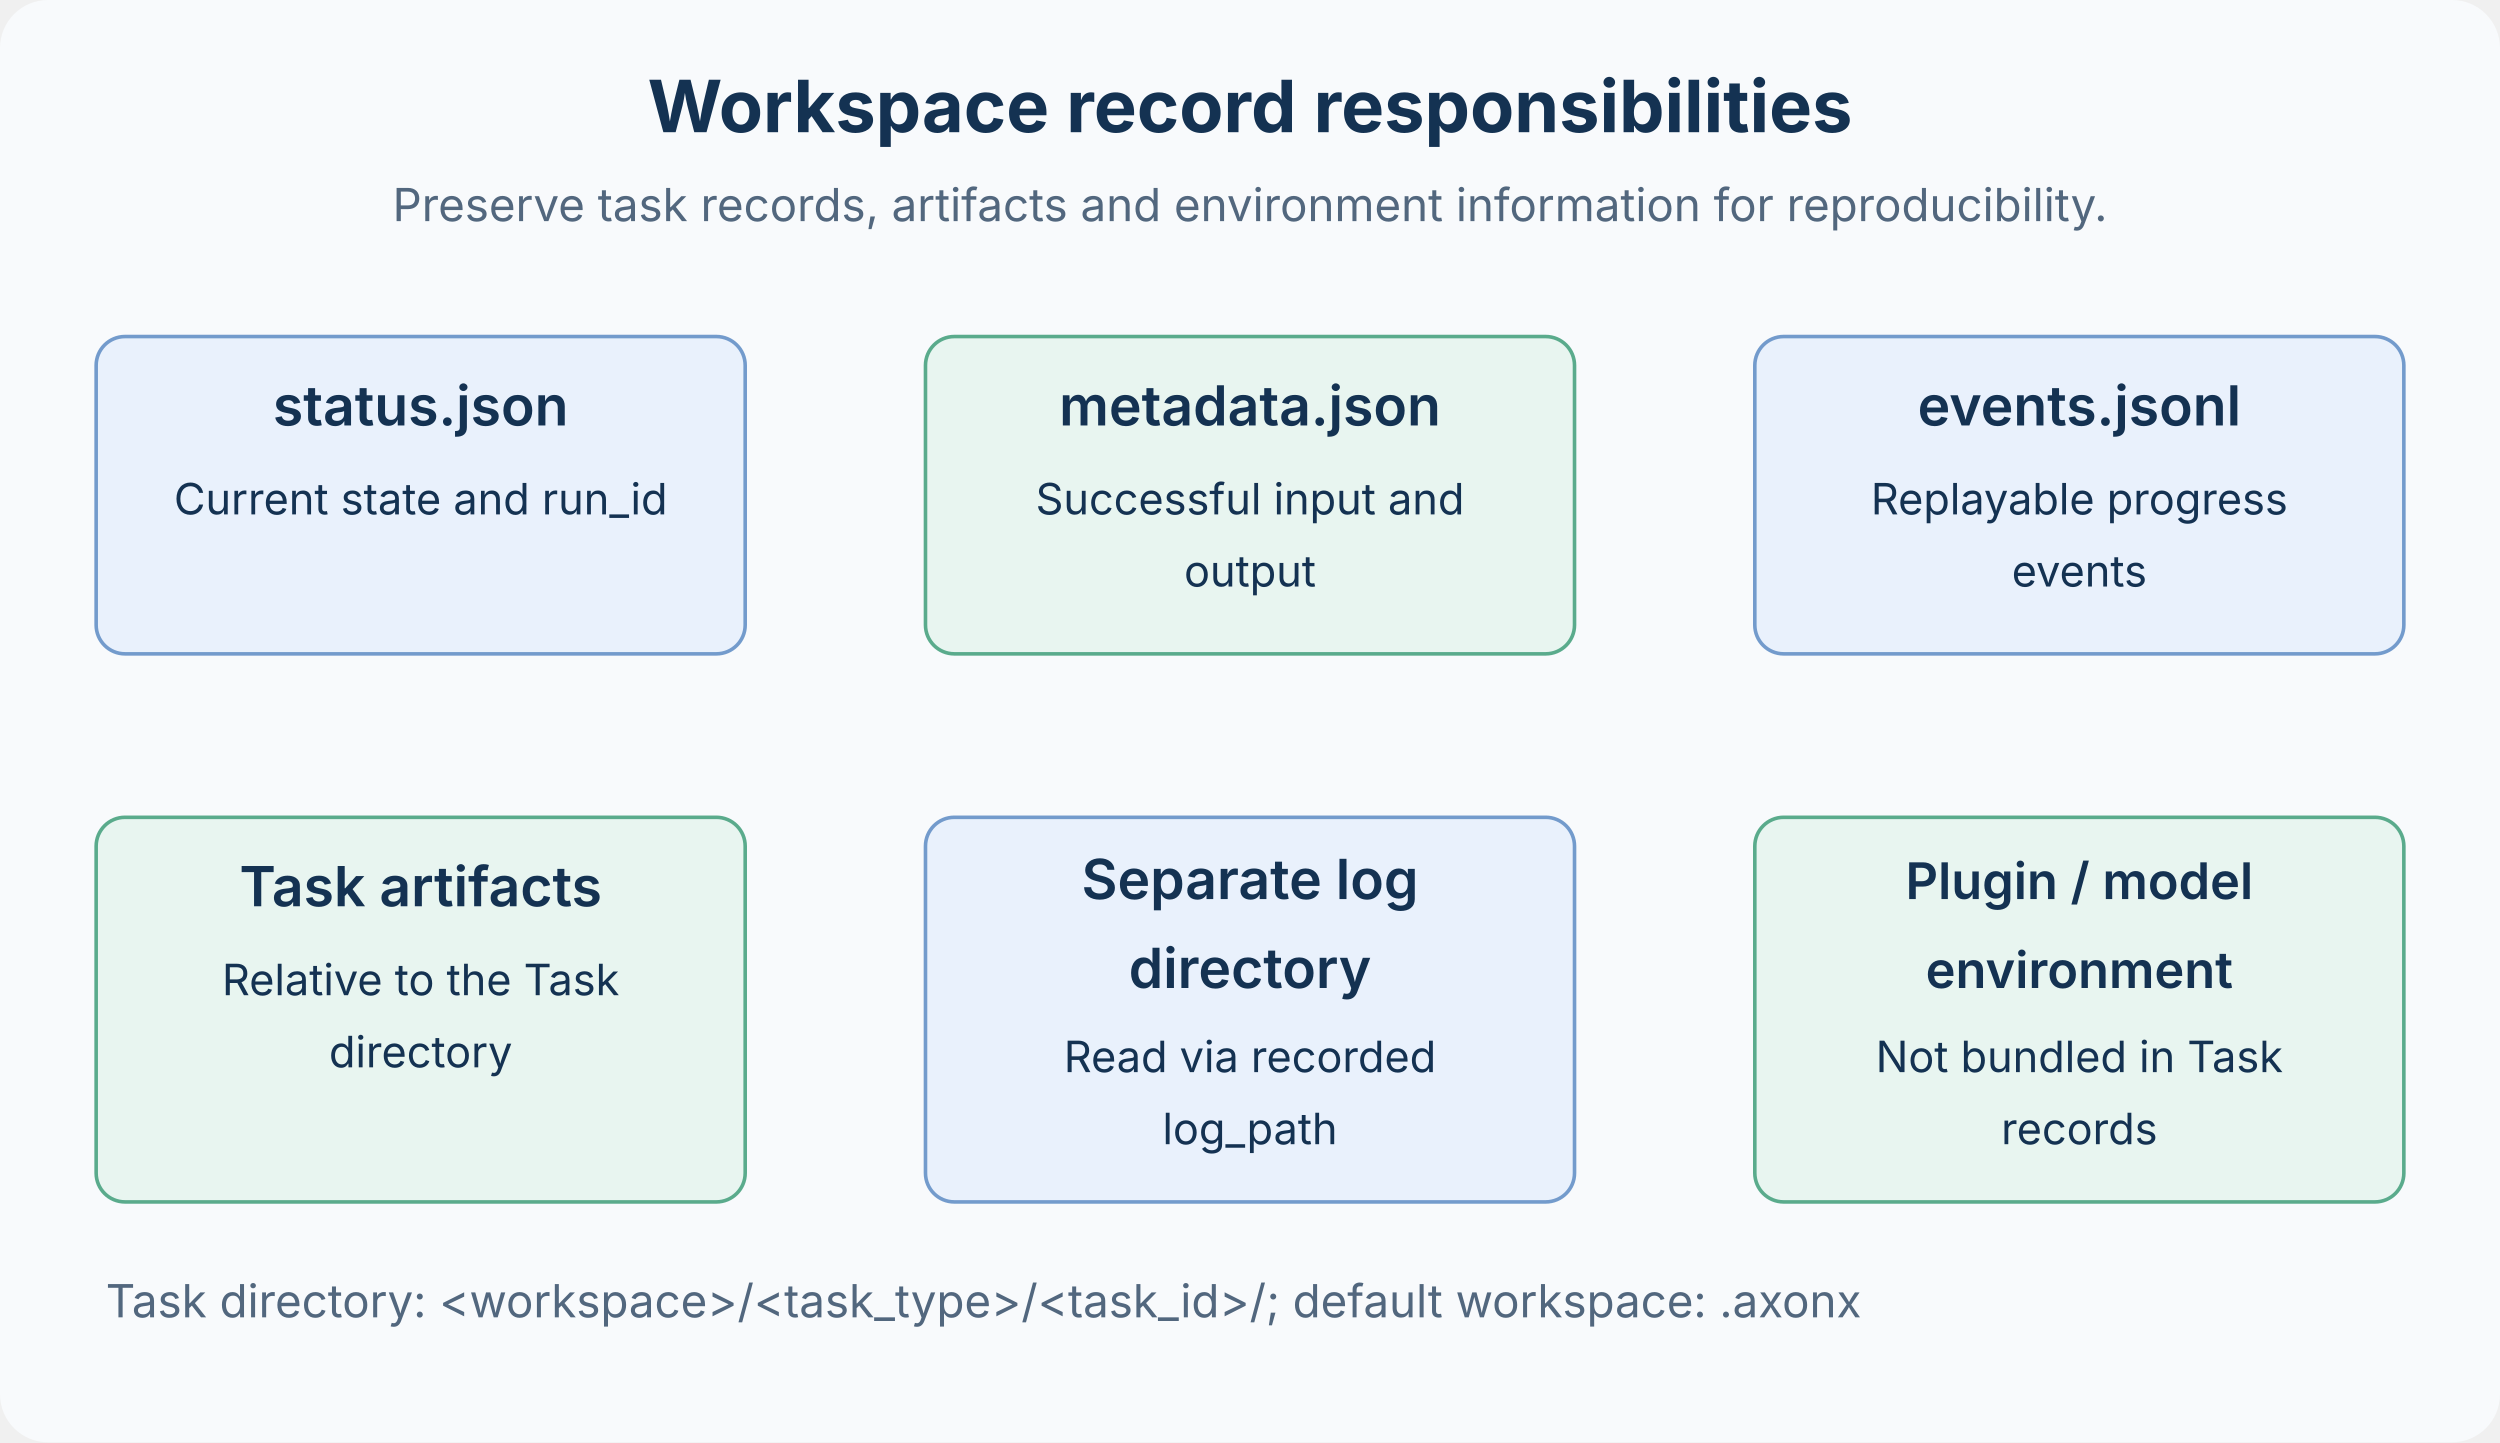
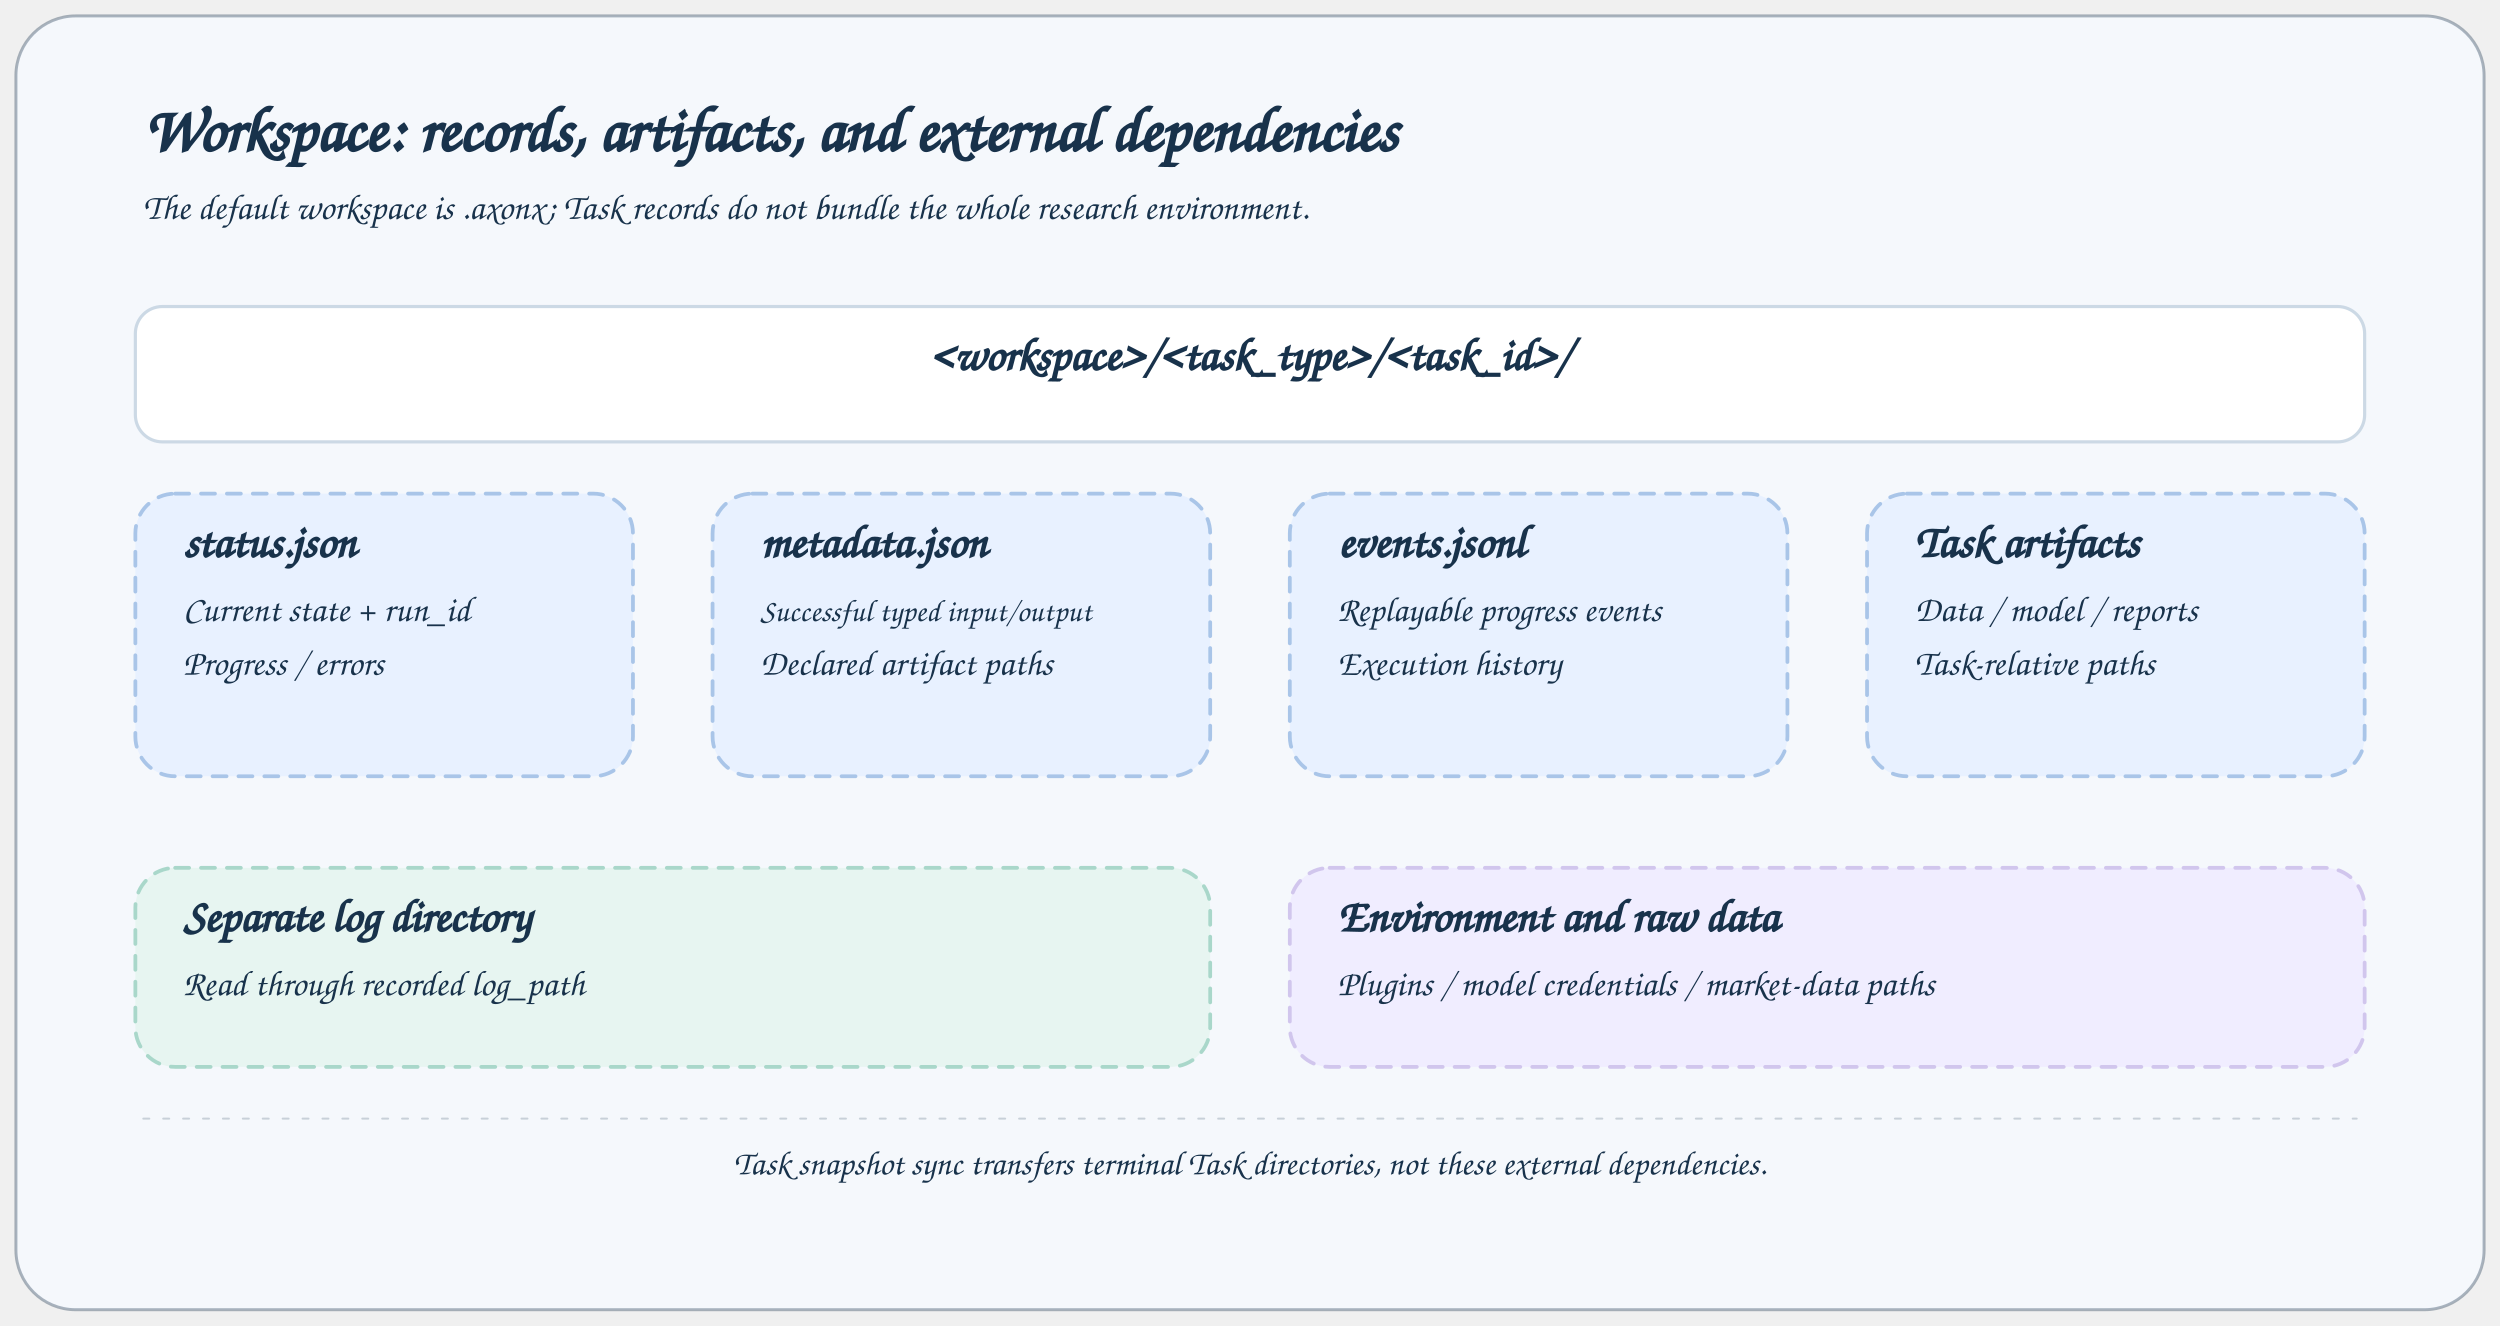
- <svg xmlns="http://www.w3.org/2000/svg" width="1040" height="600" viewBox="0 0 1040 600" role="img" aria-labelledby="title desc">
+ <svg xmlns="http://www.w3.org/2000/svg" width="1256" height="666" viewBox="0 0 1256 666" role="img" aria-labelledby="title desc">
  <defs>
-     <marker id="arrow" viewBox="0 0 8 6" refX="7" refY="3" markerWidth="8" markerHeight="6" markerUnits="userSpaceOnUse" orient="auto-start-reverse">
-       <path d="M 0 0 L 7 3 L 0 6 z" fill="#247baf" />
+     <marker id="arrow" viewBox="0 0 10 10" refX="9" refY="5" markerWidth="8" markerHeight="8" orient="auto-start-reverse">
+       <path d="M 1 1 L 9 5 L 1 9 Z" fill="#52738f" />
    </marker>
  </defs>
-   <rect width="1040" height="600" rx="20" fill="#f8fafc" />
-   <g font-family="Comic Sans MS, Bradley Hand, -apple-system, BlinkMacSystemFont, Segoe UI, sans-serif" fill="#143252">
-     <text text-anchor="middle" x="520" y="55" font-size="30" font-weight="700">Workspace record responsibilities</text>
-     <rect x="40" y="140" width="270" height="132" rx="12" fill="#e9f1fc" stroke="#739bcc" stroke-width="1.5" />
-     <text x="175.0" y="177" text-anchor="middle" font-size="23" font-weight="600">status.json</text>
-     <text x="175.0" y="214" text-anchor="middle" font-size="18">Current state and run_id</text>
-     <rect x="385" y="140" width="270" height="132" rx="12" fill="#e8f5f0" stroke="#5aab8c" stroke-width="1.5" />
-     <text x="520.0" y="177" text-anchor="middle" font-size="23" font-weight="600">metadata.json</text>
-     <rect x="730" y="140" width="270" height="132" rx="12" fill="#e9f1fc" stroke="#739bcc" stroke-width="1.5" />
-     <text x="865.0" y="177" text-anchor="middle" font-size="23" font-weight="600">events.jsonl</text>
-     <rect x="40" y="340" width="270" height="160" rx="12" fill="#e8f5f0" stroke="#5aab8c" stroke-width="1.5" />
-     <text x="175.0" y="377" text-anchor="middle" font-size="23" font-weight="600">Task artifacts</text>
-     <rect x="385" y="340" width="270" height="160" rx="12" fill="#e9f1fc" stroke="#739bcc" stroke-width="1.5" />
-     <rect x="730" y="340" width="270" height="160" rx="12" fill="#e8f5f0" stroke="#5aab8c" stroke-width="1.5" />
-     <text x="44" y="548" font-size="19" fill="#52677e">Task directory: &lt;workspace&gt;/&lt;task_type&gt;/&lt;task_id&gt;/; default workspace: .axonx</text>
-     <text text-anchor="middle" x="520" y="92.0" font-size="19" fill="#52677e">Preserve task records, artifacts and environment information for reproducibility.</text>
-     <text x="520.0" y="214" text-anchor="middle" font-size="18">Successful input and</text>
-     <text x="520.0" y="244" text-anchor="middle" font-size="18">output</text>
-     <text x="865.0" y="214" text-anchor="middle" font-size="18">Replayable progress</text>
-     <text x="865.0" y="244" text-anchor="middle" font-size="18">events</text>
-     <text x="175.0" y="414" text-anchor="middle" font-size="18">Relative to the Task</text>
-     <text x="175.0" y="444" text-anchor="middle" font-size="18">directory</text>
-     <text x="520.0" y="374" text-anchor="middle" font-size="23" font-weight="600">Separate log</text>
-     <text x="520.0" y="411" text-anchor="middle" font-size="23" font-weight="600">directory</text>
-     <text x="520.0" y="446" text-anchor="middle" font-size="18">Read via recorded</text>
-     <text x="520.0" y="476" text-anchor="middle" font-size="18">log_path</text>
-     <text x="865.0" y="374" text-anchor="middle" font-size="21" font-weight="600">Plugin / model</text>
-     <text x="865.0" y="411" text-anchor="middle" font-size="21" font-weight="600">environment</text>
-     <text x="865.0" y="446" text-anchor="middle" font-size="18">Not bundled in Task</text>
-     <text x="865.0" y="476" text-anchor="middle" font-size="18">records</text>
+   <rect x="8" y="8" width="1240.0" height="650.0" rx="30" fill="#f5f8fc" stroke="#18324b" stroke-width="1.5" stroke-linejoin="round" stroke-opacity="0.35" />
+   <g transform="translate(28 28)" font-family="'Comic Sans MS', 'Chalkboard SE', 'Comic Neue', cursive" data-diagram-content="true">
+     <g font-family="'Comic Sans MS', 'Chalkboard SE', 'Comic Neue', cursive" fill="#18324b">
+       <text x="44" y="48" font-size="32" font-weight="700" text-anchor="start">Workspace: records, artifacts, and external dependencies</text>
+       <text x="44" y="82" font-size="18" font-weight="400" text-anchor="start" fill="#18324b">The default workspace is .axonx; Task records do not bundle the whole research environment.</text>
+       <rect x="40" y="126" width="1120" height="68" rx="13.6" fill="#ffffff" stroke="#ccd9e5" stroke-width="1.6" stroke-linecap="round" />
+       <text x="600.0" y="158" font-size="23" font-weight="700" text-anchor="middle">&lt;workspace&gt;/&lt;task_type&gt;/&lt;task_id&gt;/ </text>
+       <rect x="40" y="220" width="250" height="142" rx="20" fill="#e8f1ff" stroke="#a9c5e8" stroke-width="1.9" stroke-dasharray="7 6" stroke-linecap="round" />
+       <text x="64.0" y="252" font-size="23" font-weight="700" text-anchor="start">status.json</text>
+       <text x="64.0" y="284" font-size="18" font-weight="400" text-anchor="start">Current state + run_id</text>
+       <text x="64.0" y="311" font-size="18" font-weight="400" text-anchor="start">Progress / errors</text>
+       <rect x="330" y="220" width="250" height="142" rx="20" fill="#e8f1ff" stroke="#a9c5e8" stroke-width="1.9" stroke-dasharray="7 6" stroke-linecap="round" />
+       <text x="354.0" y="252" font-size="23" font-weight="700" text-anchor="start">metadata.json</text>
+       <text x="354.0" y="284" font-size="15.6" font-weight="400" text-anchor="start">Successful typed input/output</text>
+       <text x="354.0" y="311" font-size="18" font-weight="400" text-anchor="start">Declared artifact paths</text>
+       <rect x="620" y="220" width="250" height="142" rx="20" fill="#e8f1ff" stroke="#a9c5e8" stroke-width="1.9" stroke-dasharray="7 6" stroke-linecap="round" />
+       <text x="644.0" y="252" font-size="23" font-weight="700" text-anchor="start">events.jsonl</text>
+       <text x="644.0" y="284" font-size="17.5" font-weight="400" text-anchor="start">Replayable progress events</text>
+       <text x="644.0" y="311" font-size="18" font-weight="400" text-anchor="start">Execution history</text>
+       <rect x="910" y="220" width="250" height="142" rx="20" fill="#e8f1ff" stroke="#a9c5e8" stroke-width="1.9" stroke-dasharray="7 6" stroke-linecap="round" />
+       <text x="934.0" y="252" font-size="23" font-weight="700" text-anchor="start">Task artifacts</text>
+       <text x="934.0" y="284" font-size="18" font-weight="400" text-anchor="start">Data / model / reports</text>
+       <text x="934.0" y="311" font-size="18" font-weight="400" text-anchor="start">Task-relative paths</text>
+       <rect x="40" y="408" width="540" height="100" rx="20" fill="#e7f5f1" stroke="#a9d7ca" stroke-width="1.9" stroke-dasharray="7 6" stroke-linecap="round" />
+       <text x="64.0" y="440" font-size="23" font-weight="700" text-anchor="start">Separate log directory</text>
+       <text x="64.0" y="472" font-size="18" font-weight="400" text-anchor="start">Read through recorded log_path</text>
+       <rect x="620" y="408" width="540" height="100" rx="20" fill="#f0edff" stroke="#d1c6ed" stroke-width="1.9" stroke-dasharray="7 6" stroke-linecap="round" />
+       <text x="644.0" y="440" font-size="23" font-weight="700" text-anchor="start">Environment and raw data</text>
+       <text x="644.0" y="472" font-size="18" font-weight="400" text-anchor="start">Plugins / model credentials / market-data paths</text>
+       <text x="600.0" y="562" font-size="17" font-weight="400" text-anchor="middle">Task snapshot sync transfers terminal Task directories, not these external dependencies.</text>
+     </g>
+     <path d="M 44 534 H 1156" fill="none" stroke="#18324b" stroke-opacity="0.2" stroke-width="1" stroke-dasharray="3 7" stroke-linecap="round" />
  </g>
</svg>
